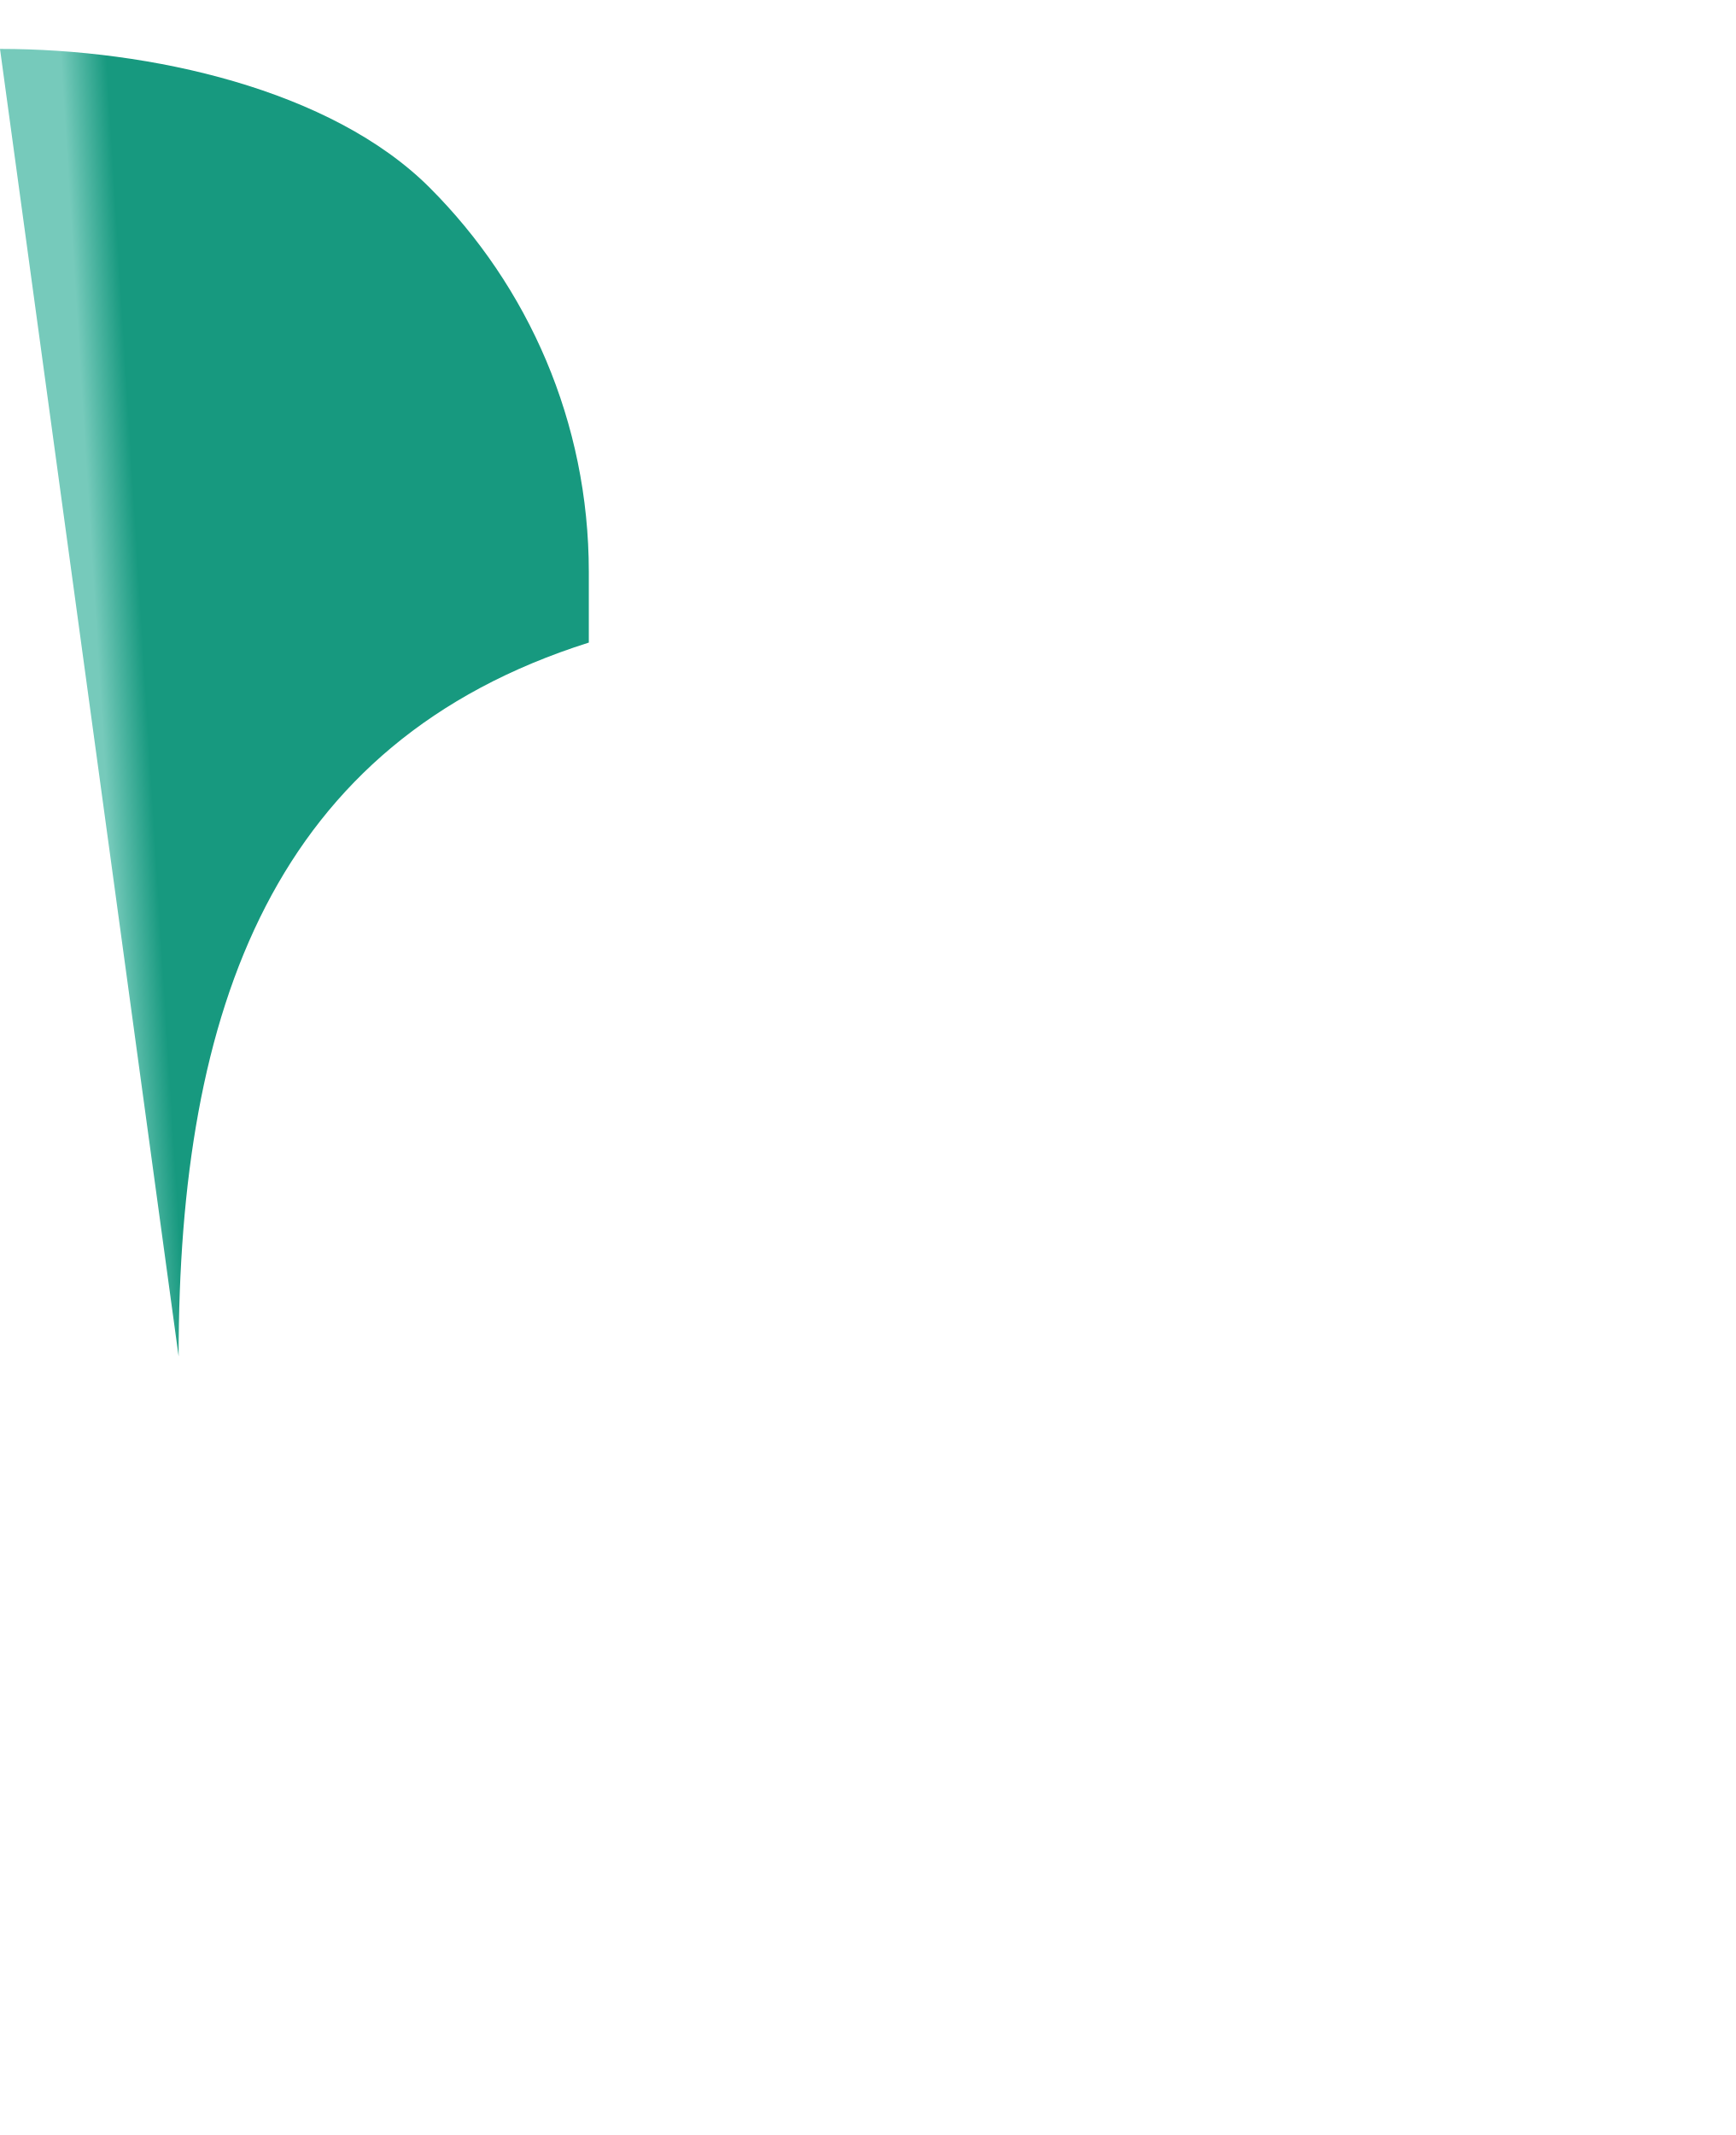
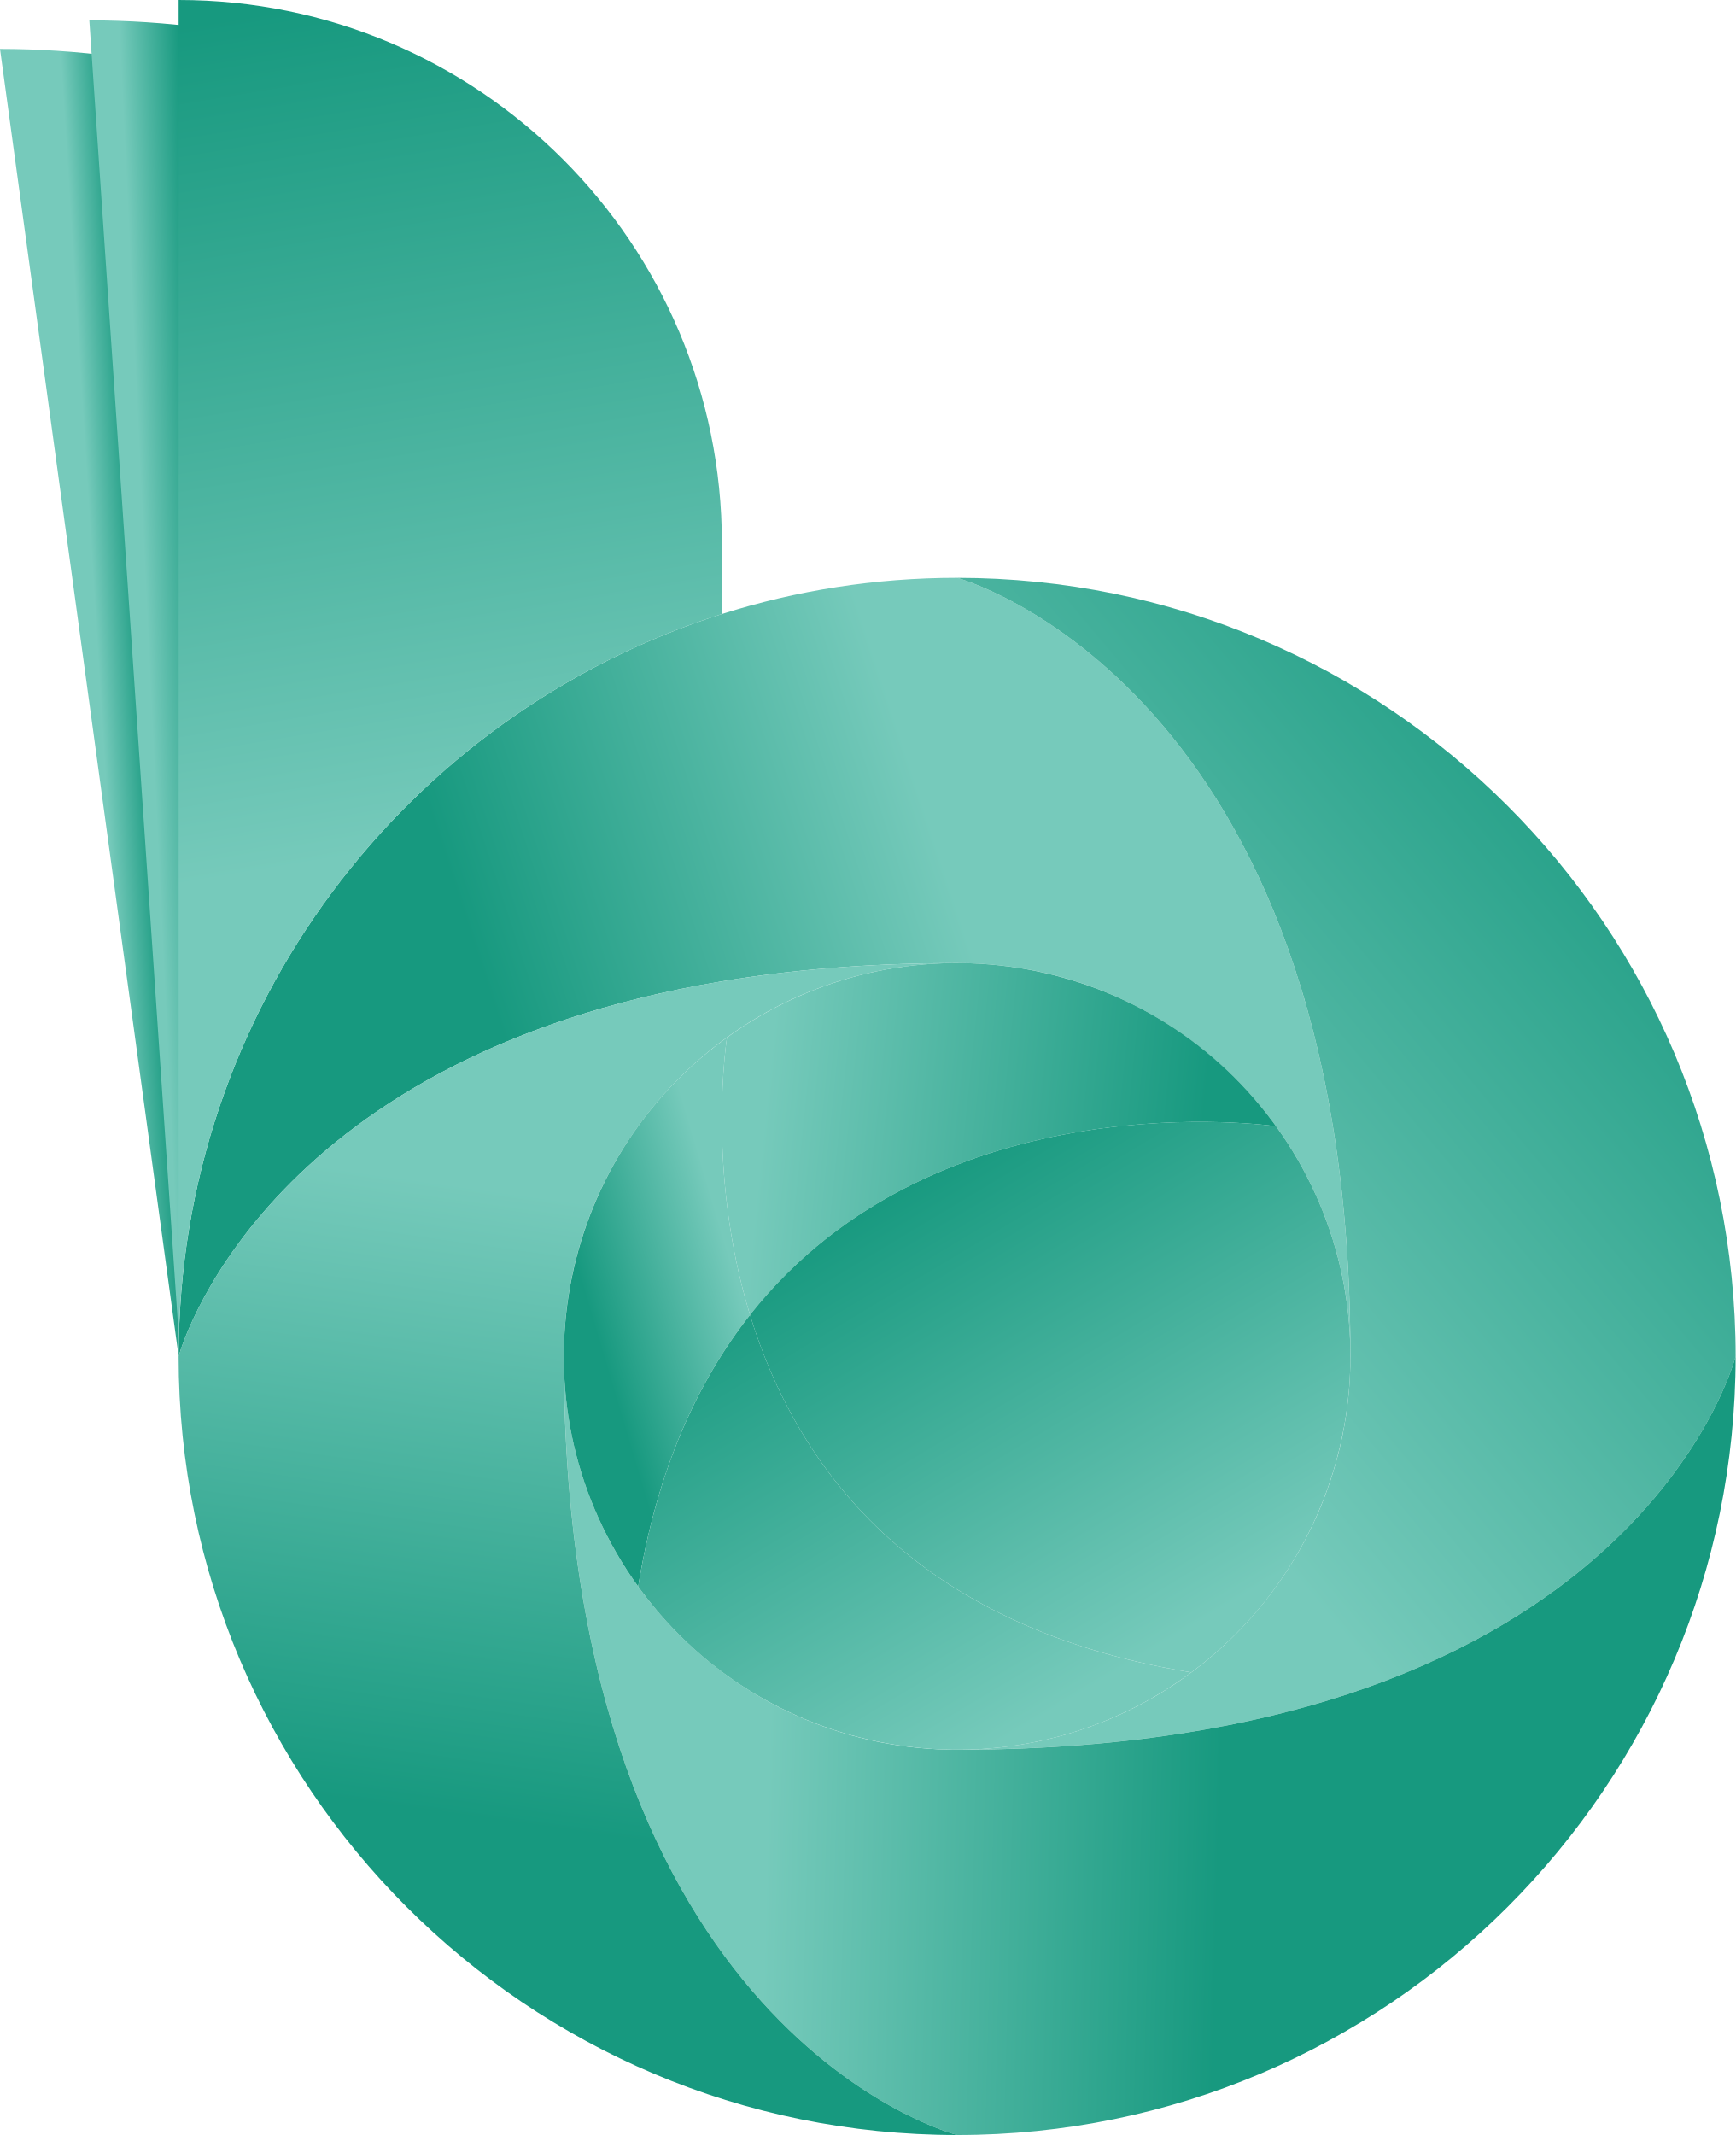
- <svg xmlns="http://www.w3.org/2000/svg" xmlns:xlink="http://www.w3.org/1999/xlink" id="berp-Layer_2" data-name="Layer 2" viewBox="0 0 722.62 888.81">
+ <svg xmlns="http://www.w3.org/2000/svg" xmlns:xlink="http://www.w3.org/1999/xlink" width="722.62" height="888.81" id="berp-Layer_2" data-name="Layer 2" viewBox="0 0 722.62 888.81">
  <defs>
    <style>
      .berp-cls-1 {
        fill: url(#berp-linear-gradient-2);
      }

      .berp-cls-2 {
        fill: url(#berp-linear-gradient-10);
      }

      .berp-cls-3 {
        fill: url(#berp-linear-gradient-4);
      }

      .berp-cls-4 {
        fill: url(#berp-linear-gradient-3);
      }

      .berp-cls-5 {
        fill: url(#berp-linear-gradient-5);
      }

      .berp-cls-6 {
        fill: url(#berp-linear-gradient-8);
      }

      .berp-cls-7 {
        fill: url(#berp-linear-gradient-7);
      }

      .berp-cls-8 {
        fill: url(#berp-linear-gradient-9);
      }

      .berp-cls-9 {
        fill: url(#berp-linear-gradient-11);
      }

      .berp-cls-10 {
        fill: url(#berp-linear-gradient-6);
      }

      .berp-cls-11 {
        fill: url(#berp-linear-gradient);
      }
    </style>
    <linearGradient id="berp-linear-gradient" x1="41.97" y1="292.22" x2="60.96" y2="291.04" gradientUnits="userSpaceOnUse">
      <stop offset="0" stop-color="#76cabb" />
      <stop offset="1" stop-color="#17997f" />
    </linearGradient>
-     <linearGradient id="berp-linear-gradient-2" x1="62.4" y1="281.56" x2="87.32" y2="280.38" xlink:href="#linear-gradient" />
-     <linearGradient id="berp-linear-gradient-3" x1="411.23" y1="415.69" x2="224.2" y2="476.93" xlink:href="#linear-gradient" />
-     <linearGradient id="berp-linear-gradient-4" x1="431.09" y1="528.76" x2="699.22" y2="303.67" xlink:href="#linear-gradient" />
-     <linearGradient id="berp-linear-gradient-5" x1="320.17" y1="720.42" x2="508.85" y2="725.38" xlink:href="#linear-gradient" />
-     <linearGradient id="berp-linear-gradient-6" x1="267.88" y1="503.75" x2="231.46" y2="761.95" xlink:href="#linear-gradient" />
-     <linearGradient id="berp-linear-gradient-7" x1="385.94" y1="552.63" x2="507.22" y2="416.33" gradientTransform="translate(539.89 -166.47) rotate(54.19)" xlink:href="#linear-gradient" />
-     <linearGradient id="berp-linear-gradient-8" x1="308.41" y1="539.02" x2="248.82" y2="556.67" xlink:href="#linear-gradient" />
-     <linearGradient id="berp-linear-gradient-9" x1="411.1" y1="728.77" x2="296.9" y2="538.43" xlink:href="#linear-gradient" />
-     <linearGradient id="berp-linear-gradient-10" x1="513.67" y1="667.22" x2="399.47" y2="476.89" xlink:href="#linear-gradient" />
-     <linearGradient id="berp-linear-gradient-11" x1="181.7" y1="351.43" x2="123.55" y2="2.55" xlink:href="#linear-gradient" />
+     <linearGradient id="berp-linear-gradient-2" x1="62.4" y1="281.56" x2="87.32" y2="280.38" xlink:href="#berp-linear-gradient" />
+     <linearGradient id="berp-linear-gradient-3" x1="411.23" y1="415.69" x2="224.2" y2="476.93" xlink:href="#berp-linear-gradient" />
+     <linearGradient id="berp-linear-gradient-4" x1="431.09" y1="528.76" x2="699.22" y2="303.67" xlink:href="#berp-linear-gradient" />
+     <linearGradient id="berp-linear-gradient-5" x1="320.17" y1="720.42" x2="508.85" y2="725.38" xlink:href="#berp-linear-gradient" />
+     <linearGradient id="berp-linear-gradient-6" x1="267.88" y1="503.75" x2="231.46" y2="761.95" xlink:href="#berp-linear-gradient" />
+     <linearGradient id="berp-linear-gradient-7" x1="385.94" y1="552.63" x2="507.22" y2="416.33" gradientTransform="translate(539.89 -166.47) rotate(54.19)" xlink:href="#berp-linear-gradient" />
+     <linearGradient id="berp-linear-gradient-8" x1="308.41" y1="539.02" x2="248.82" y2="556.67" xlink:href="#berp-linear-gradient" />
+     <linearGradient id="berp-linear-gradient-9" x1="411.1" y1="728.77" x2="296.9" y2="538.43" xlink:href="#berp-linear-gradient" />
+     <linearGradient id="berp-linear-gradient-10" x1="513.67" y1="667.22" x2="399.47" y2="476.89" xlink:href="#berp-linear-gradient" />
+     <linearGradient id="berp-linear-gradient-11" x1="181.7" y1="351.43" x2="123.55" y2="2.55" xlink:href="#berp-linear-gradient" />
  </defs>
  <g id="berp-Layer_1-2" data-name="Layer 1">
    <g>
      <path class="berp-cls-11" d="M245.15,238.06v29.45c-131.14,41.51-170.78,152.3-170.78,297.18L0,20.36c62.45,0,137.97,16.83,178.9,57.77,40.93,40.93,66.25,97.48,66.25,159.94Z" />
      <path class="berp-cls-1" d="M282.34,226.18v29.45c-131.14,41.51-207.98,154.77-207.98,299.65L37.19,8.48c62.45,0,137.97,16.83,178.9,57.77,40.93,40.93,66.25,97.48,66.25,159.94Z" />
      <path class="berp-cls-4" d="M562.22,562.57c-.06-4.9-.34-9.73-.82-14.51-.13-1.39-.29-2.77-.47-4.16-.08-.65-.17-1.3-.26-1.95-.08-.67-.18-1.35-.29-2.02-.07-.49-.15-.98-.23-1.47-.04-.3-.08-.6-.15-.89-.08-.55-.18-1.1-.28-1.66-.1-.66-.23-1.33-.37-2-.08-.46-.18-.92-.27-1.39-.13-.7-.27-1.41-.43-2.11-.17-.82-.35-1.63-.54-2.44-.54-2.35-1.13-4.7-1.78-7.03-.25-.9-.5-1.8-.77-2.68-.01-.03-.02-.06-.03-.09-.9-3.06-1.89-6.08-2.97-9.06-.36-1.01-.73-2.01-1.11-3-5.34-13.93-12.53-26.96-21.27-38.76-.05-.06-.09-.12-.14-.18-.47-.65-.97-1.3-1.46-1.94-.04-.05-.08-.11-.13-.17-.48-.63-.98-1.26-1.47-1.88-.51-.65-1.03-1.3-1.57-1.95-.83-1.02-1.67-2.03-2.53-3.03-13.54-15.79-30.02-28.98-48.61-38.7-.58-.3-1.17-.6-1.76-.9-1.92-.98-3.86-1.91-5.82-2.81-.7-.33-1.42-.65-2.13-.96-14.78-6.54-30.71-10.94-47.41-12.83-1.37-.15-2.72-.29-4.09-.41-.69-.06-1.38-.12-2.06-.17s-1.36-.11-2.03-.15c-.04,0-.07-.01-.09,0-3.44-.22-6.89-.33-10.38-.33-.7,0-1.41,0-2.11.01-.49,0-1,0-1.49.01-35.07.17-66.39,2.91-94.34,7.58-193.36,32.23-226.18,156.14-226.18,156.14,0-144.88,95.04-267.55,226.18-309.06,30.9-9.79,63.81-15.07,97.94-15.07,0,0,162.47,44.01,163.72,320.88.01.38.01.76.01,1.13Z" />
      <path class="berp-cls-3" d="M722.62,564.68s-41.42,162.92-322.01,163.73c89.46-1.13,161.63-74,161.63-163.73,0-.7,0-1.41-.01-2.11-.82-277.89-163.73-322.01-163.73-322.01,179.01,0,324.13,145.12,324.13,324.13Z" />
      <path class="berp-cls-5" d="M722.62,564.68c0,179.01-145.12,324.13-324.13,324.13,0,0-162.92-41.3-163.73-322.01,1.14,89.46,74,161.63,163.73,161.63.7,0,1.41,0,2.11-.01,280.6-.81,322.01-163.73,322.01-163.73Z" />
      <path class="berp-cls-10" d="M398.49,888.81c-179.01,0-324.13-145.12-324.13-324.13,0,0,43.15-162.92,322.01-163.73-89.46,1.13-161.63,74-161.63,163.73,0,.7,0,1.41.01,2.11.81,280.71,163.73,322.01,163.73,322.01Z" />
      <path class="berp-cls-7" d="M312.26,547.4c-18.47-60.37-9.57-115.5-9.57-115.5,72.76-52.5,174.08-36.61,227.35,35.27.42.56.83,1.14,1.24,1.71,0,0-140.56-20.88-219.02,78.52Z" />
      <path class="berp-cls-6" d="M265.71,660.49c-52.5-72.76-36.61-174.08,35.27-227.35.56-.42,1.14-.83,1.71-1.24,0,0-8.9,55.13,9.57,115.5h0c-21.7,27.5-38.65,64.21-46.56,113.09Z" />
      <path class="berp-cls-8" d="M494.3,697.47c-72.76,52.5-174.08,36.61-227.35-35.27-.42-.56-.83-1.14-1.24-1.71,7.91-48.88,24.86-85.59,46.56-113.08,19.02,62.19,67.07,129.94,183.74,148.82-.56.42-1.14.83-1.71,1.24Z" />
      <path class="berp-cls-2" d="M496,696.22c-116.67-18.87-164.72-86.63-183.74-148.82h0c78.46-99.41,219.02-78.53,219.02-78.53,52.5,72.76,36.61,174.08-35.27,227.35Z" />
      <path class="berp-cls-9" d="M300.55,226.18v29.45c-131.14,41.51-226.18,164.18-226.18,309.06V0c62.45,0,119,25.32,159.94,66.25,40.93,40.93,66.25,97.48,66.25,159.94Z" />
    </g>
  </g>
</svg>
